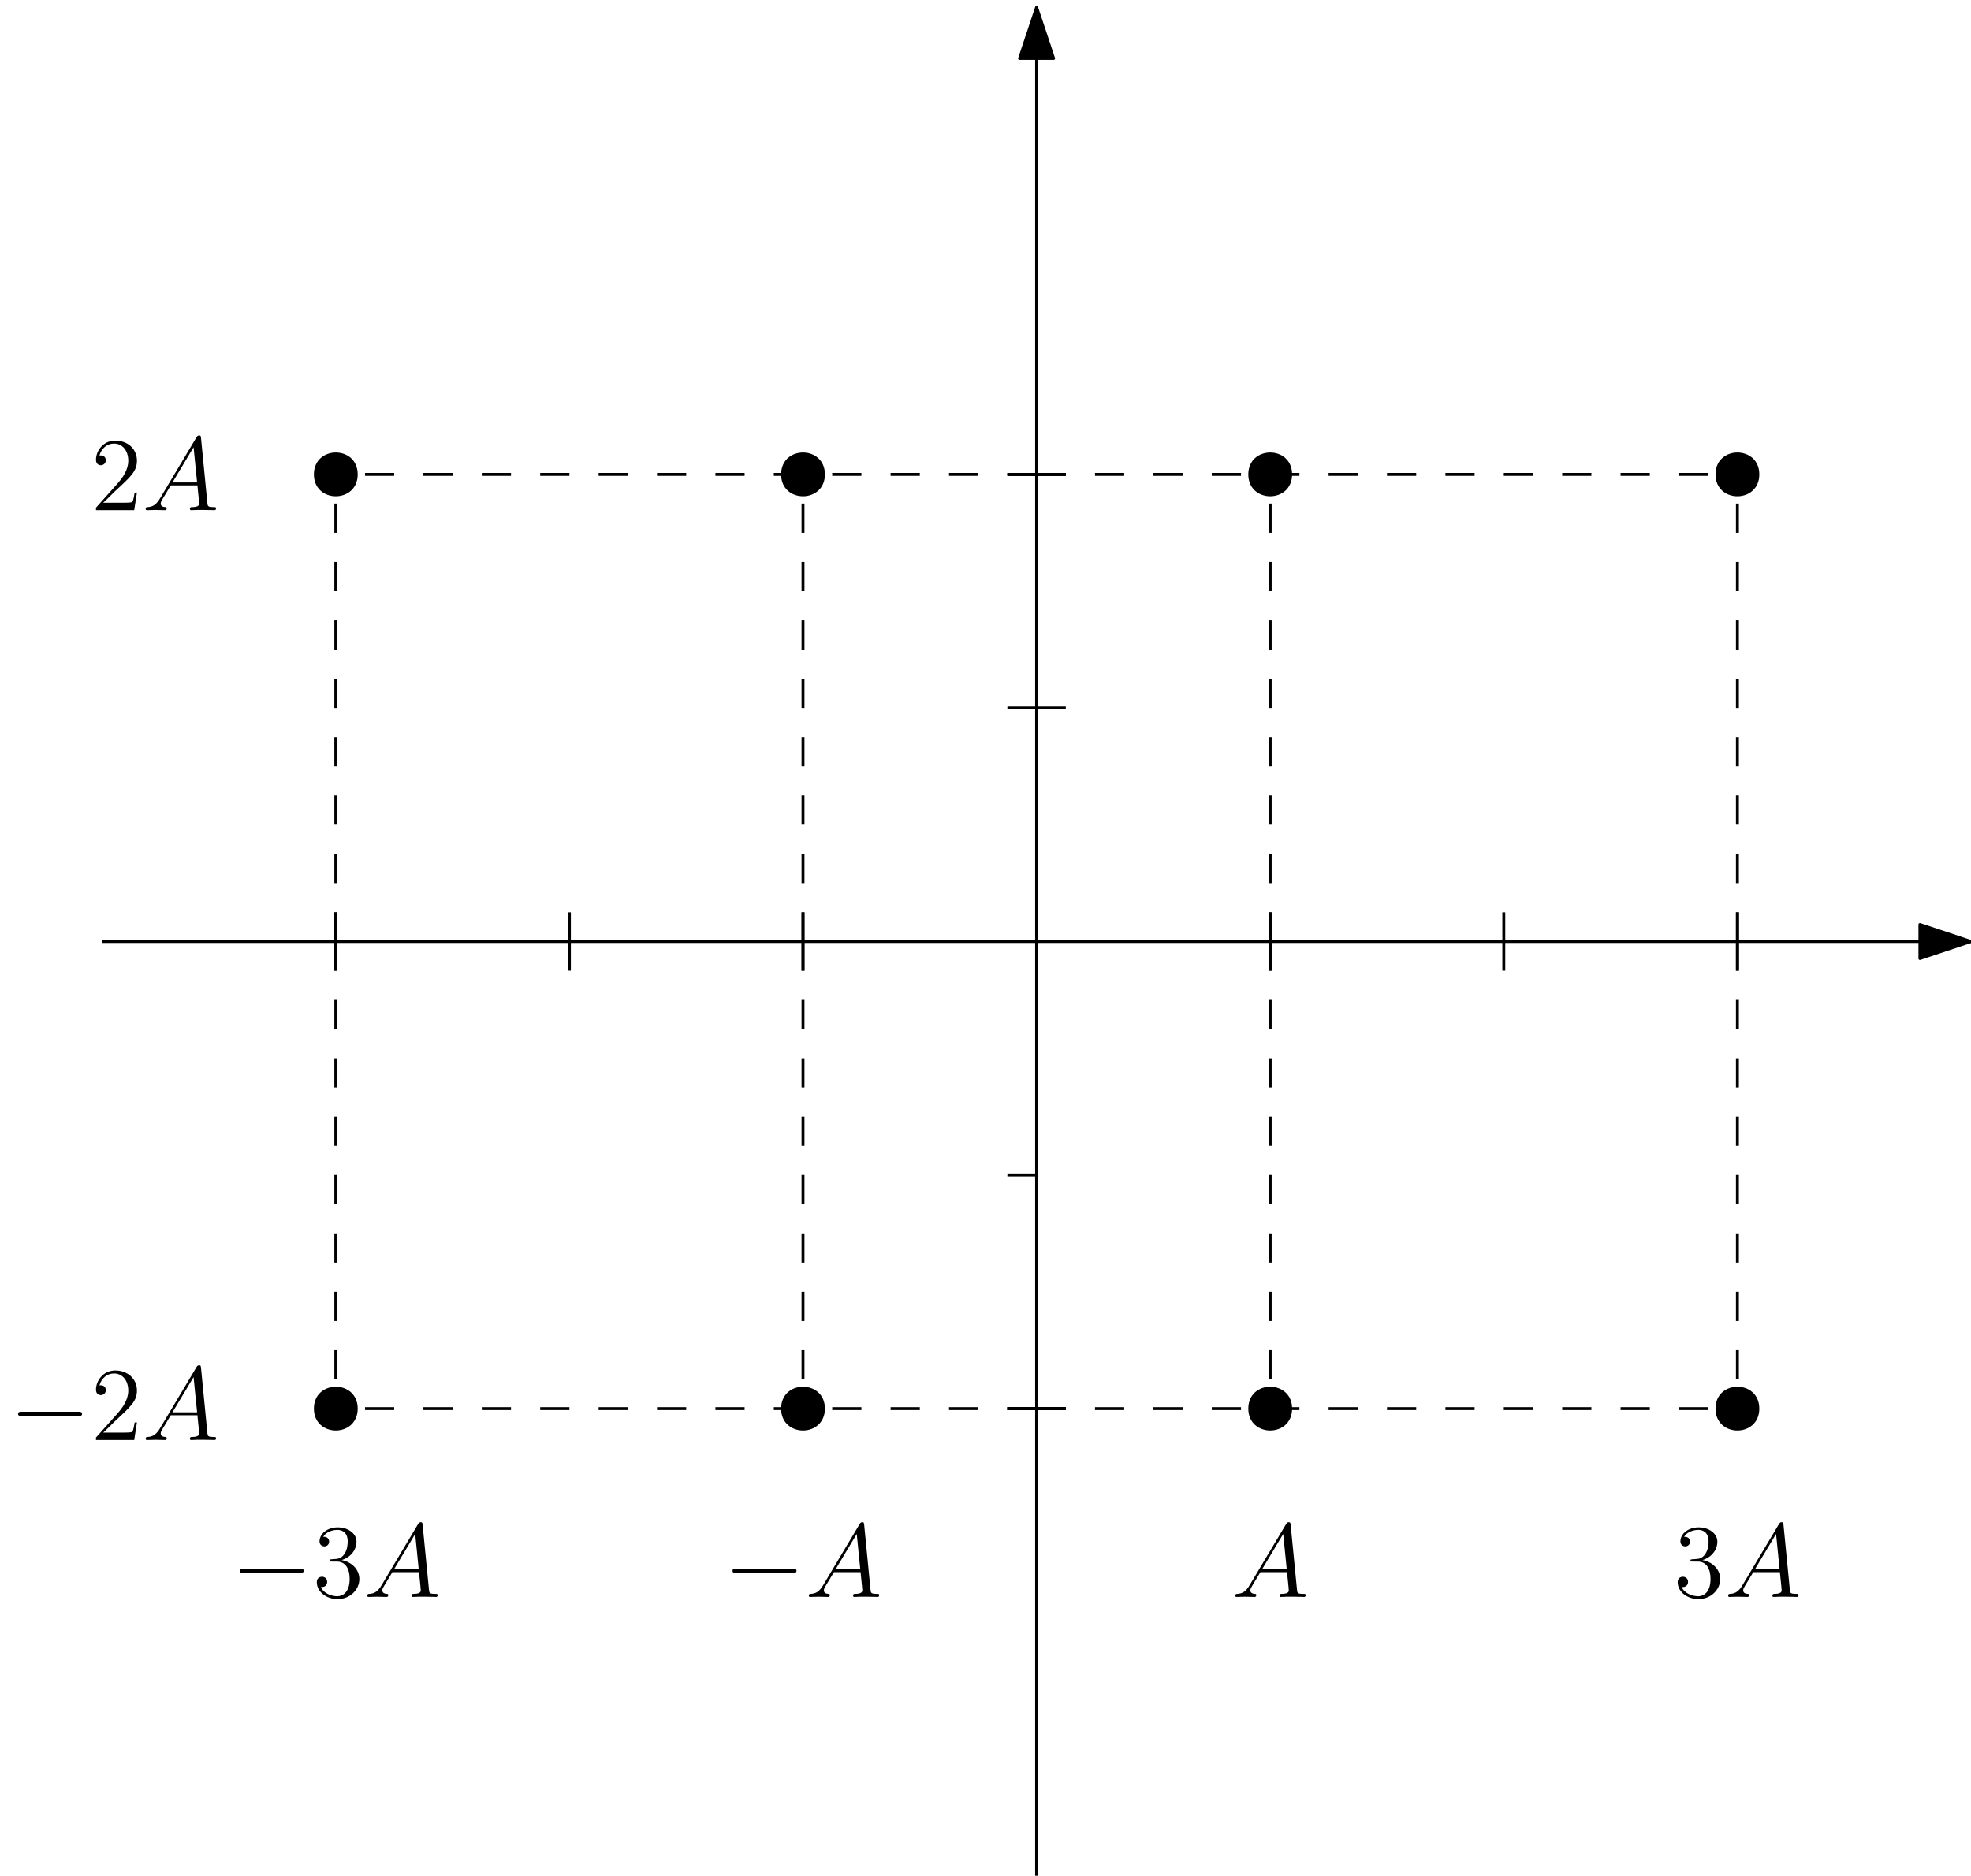
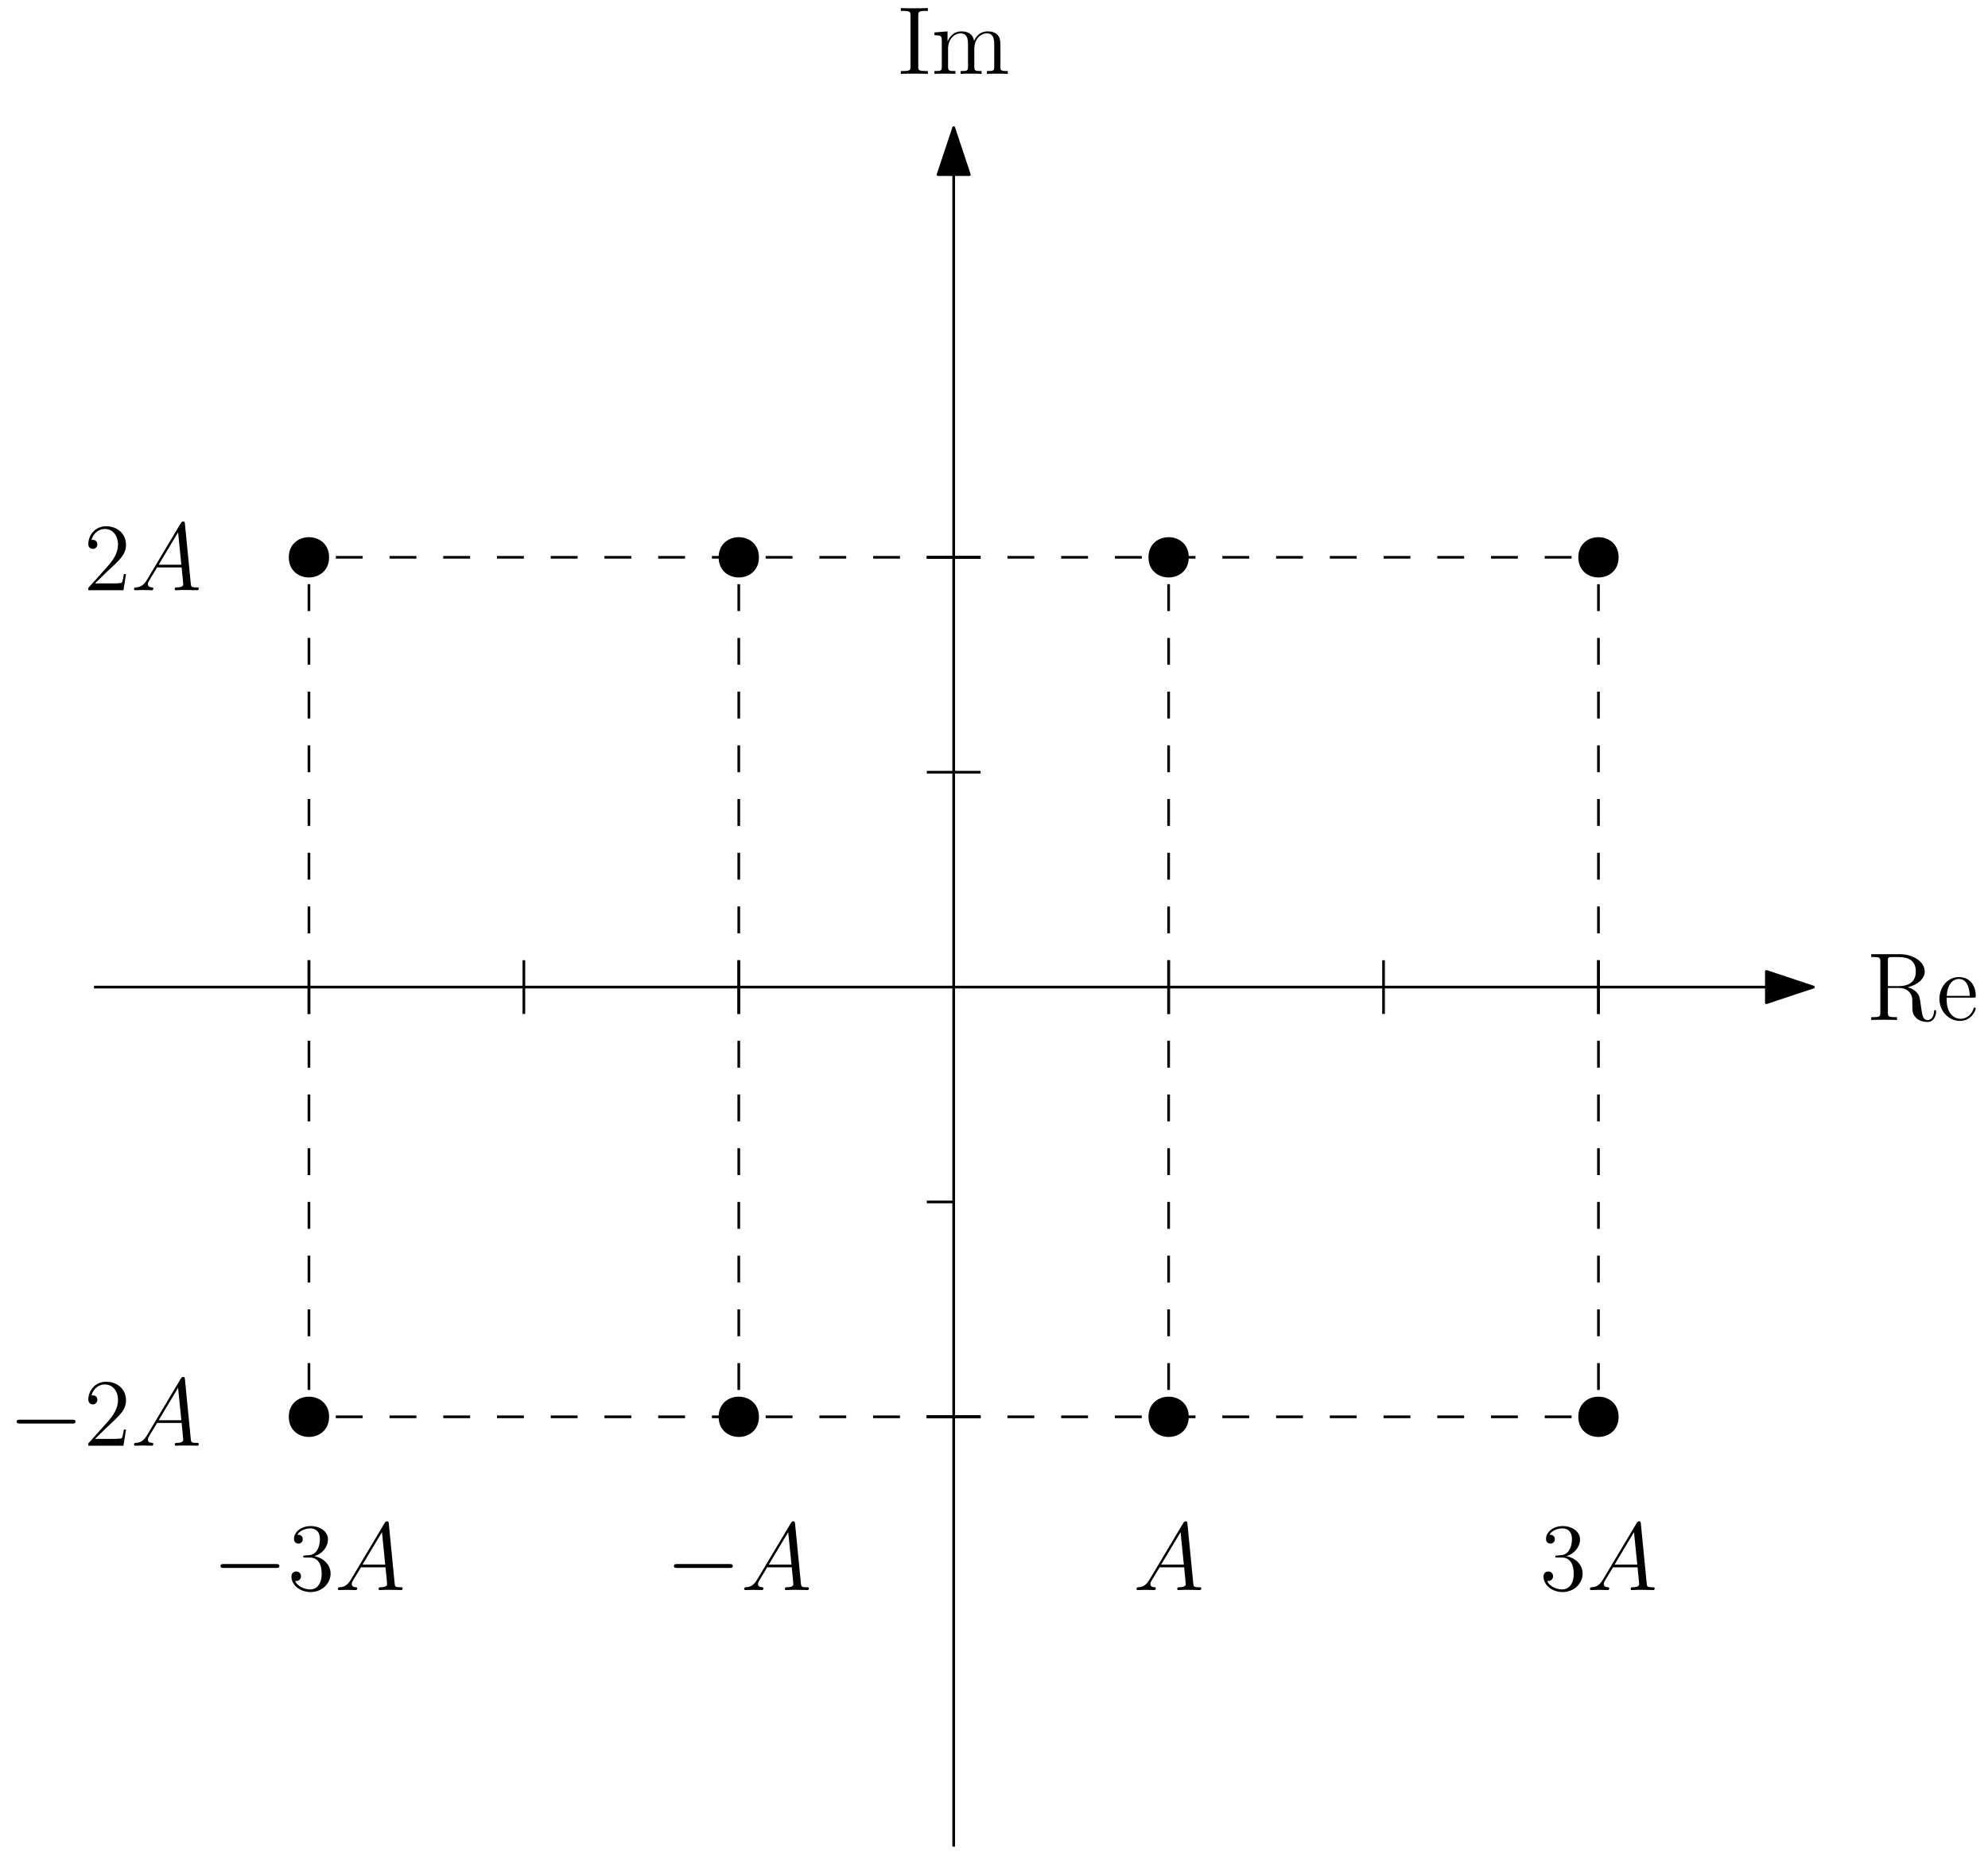
- <svg xmlns="http://www.w3.org/2000/svg" xmlns:xlink="http://www.w3.org/1999/xlink" width="270" height="257" viewBox="0 0 270 257">
+ <svg xmlns="http://www.w3.org/2000/svg" xmlns:xlink="http://www.w3.org/1999/xlink" width="296" height="276" viewBox="0 0 296 276">
  <defs>
    <g>
      <g id="glyph-0-0">
</g>
      <g id="glyph-0-1">
        <path d="M 9.453 -3.297 C 9.703 -3.297 9.953 -3.297 9.953 -3.578 C 9.953 -3.875 9.703 -3.875 9.453 -3.875 L 1.688 -3.875 C 1.453 -3.875 1.188 -3.875 1.188 -3.578 C 1.188 -3.297 1.453 -3.297 1.688 -3.297 Z M 9.453 -3.297 " />
      </g>
      <g id="glyph-1-0">
</g>
      <g id="glyph-1-1">
        <path d="M 2.641 -5.156 C 2.391 -5.141 2.344 -5.125 2.344 -4.984 C 2.344 -4.844 2.406 -4.844 2.672 -4.844 L 3.328 -4.844 C 4.547 -4.844 5.094 -3.844 5.094 -2.469 C 5.094 -0.594 4.109 -0.094 3.406 -0.094 C 2.719 -0.094 1.547 -0.422 1.141 -1.359 C 1.594 -1.297 2.016 -1.547 2.016 -2.062 C 2.016 -2.484 1.703 -2.766 1.312 -2.766 C 0.969 -2.766 0.594 -2.562 0.594 -2.016 C 0.594 -0.75 1.859 0.297 3.453 0.297 C 5.156 0.297 6.422 -1 6.422 -2.453 C 6.422 -3.766 5.359 -4.812 3.984 -5.047 C 5.234 -5.406 6.031 -6.453 6.031 -7.578 C 6.031 -8.703 4.859 -9.531 3.469 -9.531 C 2.031 -9.531 0.969 -8.656 0.969 -7.609 C 0.969 -7.047 1.422 -6.922 1.641 -6.922 C 1.938 -6.922 2.281 -7.141 2.281 -7.578 C 2.281 -8.031 1.938 -8.234 1.625 -8.234 C 1.531 -8.234 1.5 -8.234 1.469 -8.219 C 2.016 -9.188 3.359 -9.188 3.422 -9.188 C 3.906 -9.188 4.828 -8.984 4.828 -7.578 C 4.828 -7.297 4.797 -6.5 4.375 -5.875 C 3.938 -5.25 3.453 -5.203 3.062 -5.188 Z M 2.641 -5.156 " />
      </g>
      <g id="glyph-1-2">
        <path d="M 6.312 -2.406 L 6 -2.406 C 5.953 -2.172 5.844 -1.375 5.688 -1.141 C 5.594 -1.016 4.781 -1.016 4.344 -1.016 L 1.688 -1.016 C 2.078 -1.344 2.953 -2.266 3.328 -2.609 C 5.516 -4.625 6.312 -5.359 6.312 -6.781 C 6.312 -8.438 5 -9.531 3.344 -9.531 C 1.672 -9.531 0.703 -8.125 0.703 -6.891 C 0.703 -6.156 1.328 -6.156 1.375 -6.156 C 1.672 -6.156 2.047 -6.375 2.047 -6.828 C 2.047 -7.234 1.781 -7.5 1.375 -7.5 C 1.25 -7.5 1.219 -7.5 1.172 -7.484 C 1.453 -8.469 2.219 -9.125 3.156 -9.125 C 4.375 -9.125 5.125 -8.109 5.125 -6.781 C 5.125 -5.562 4.422 -4.5 3.594 -3.578 L 0.703 -0.344 L 0.703 0 L 5.938 0 Z M 6.312 -2.406 " />
      </g>
      <g id="glyph-2-0">
</g>
      <g id="glyph-2-1">
        <path d="M 2.438 -1.594 C 1.938 -0.75 1.453 -0.453 0.766 -0.422 C 0.609 -0.406 0.484 -0.406 0.484 -0.141 C 0.484 -0.062 0.562 0 0.656 0 C 0.922 0 1.562 -0.031 1.828 -0.031 C 2.234 -0.031 2.703 0 3.094 0 C 3.188 0 3.359 0 3.359 -0.266 C 3.359 -0.406 3.234 -0.422 3.156 -0.422 C 2.828 -0.438 2.547 -0.562 2.547 -0.906 C 2.547 -1.109 2.641 -1.266 2.828 -1.578 L 3.922 -3.391 L 7.578 -3.391 C 7.594 -3.25 7.594 -3.141 7.609 -3.016 C 7.641 -2.641 7.812 -1.141 7.812 -0.875 C 7.812 -0.438 7.078 -0.422 6.859 -0.422 C 6.703 -0.422 6.547 -0.422 6.547 -0.156 C 6.547 0 6.672 0 6.75 0 C 7 0 7.281 -0.031 7.531 -0.031 L 8.344 -0.031 C 9.219 -0.031 9.859 0 9.875 0 C 9.969 0 10.125 0 10.125 -0.266 C 10.125 -0.422 10 -0.422 9.781 -0.422 C 9 -0.422 8.984 -0.547 8.938 -0.969 L 8.062 -9.922 C 8.031 -10.219 7.969 -10.234 7.812 -10.234 C 7.672 -10.234 7.594 -10.219 7.453 -10 Z M 4.156 -3.797 L 7.047 -8.625 L 7.531 -3.797 Z M 4.156 -3.797 " />
      </g>
      <g id="glyph-3-0">
</g>
      <g id="glyph-3-1">
        <path d="M 2.438 -1.594 C 1.938 -0.75 1.453 -0.453 0.766 -0.422 C 0.609 -0.406 0.484 -0.406 0.484 -0.141 C 0.484 -0.062 0.562 0 0.656 0 C 0.922 0 1.562 -0.031 1.828 -0.031 C 2.234 -0.031 2.703 0 3.094 0 C 3.188 0 3.359 0 3.359 -0.266 C 3.359 -0.406 3.234 -0.422 3.156 -0.422 C 2.828 -0.438 2.547 -0.562 2.547 -0.906 C 2.547 -1.109 2.641 -1.266 2.828 -1.578 L 3.922 -3.391 L 7.578 -3.391 C 7.594 -3.25 7.594 -3.141 7.609 -3.016 C 7.641 -2.641 7.812 -1.141 7.812 -0.875 C 7.812 -0.438 7.078 -0.422 6.859 -0.422 C 6.703 -0.422 6.547 -0.422 6.547 -0.156 C 6.547 0 6.672 0 6.75 0 C 7 0 7.281 -0.031 7.531 -0.031 L 8.344 -0.031 C 9.219 -0.031 9.859 0 9.875 0 C 9.969 0 10.125 0 10.125 -0.266 C 10.125 -0.422 10 -0.422 9.781 -0.422 C 9 -0.422 8.984 -0.547 8.938 -0.969 L 8.062 -9.922 C 8.031 -10.219 7.969 -10.234 7.812 -10.234 C 7.672 -10.234 7.594 -10.219 7.453 -10 Z M 4.156 -3.797 L 7.047 -8.625 L 7.531 -3.797 Z M 4.156 -3.797 " />
      </g>
      <g id="glyph-4-0">
</g>
      <g id="glyph-4-1">
        <path d="M 2.438 -1.594 C 1.938 -0.75 1.453 -0.453 0.766 -0.422 C 0.609 -0.406 0.484 -0.406 0.484 -0.141 C 0.484 -0.062 0.562 0 0.656 0 C 0.922 0 1.562 -0.031 1.828 -0.031 C 2.234 -0.031 2.703 0 3.094 0 C 3.188 0 3.359 0 3.359 -0.266 C 3.359 -0.406 3.234 -0.422 3.156 -0.422 C 2.828 -0.438 2.547 -0.562 2.547 -0.906 C 2.547 -1.109 2.641 -1.266 2.828 -1.578 L 3.922 -3.391 L 7.578 -3.391 C 7.594 -3.25 7.594 -3.141 7.609 -3.016 C 7.641 -2.641 7.812 -1.141 7.812 -0.875 C 7.812 -0.438 7.078 -0.422 6.859 -0.422 C 6.703 -0.422 6.547 -0.422 6.547 -0.156 C 6.547 0 6.672 0 6.75 0 C 7 0 7.281 -0.031 7.531 -0.031 L 8.344 -0.031 C 9.219 -0.031 9.859 0 9.875 0 C 9.969 0 10.125 0 10.125 -0.266 C 10.125 -0.422 10 -0.422 9.781 -0.422 C 9 -0.422 8.984 -0.547 8.938 -0.969 L 8.062 -9.922 C 8.031 -10.219 7.969 -10.234 7.812 -10.234 C 7.672 -10.234 7.594 -10.219 7.453 -10 Z M 4.156 -3.797 L 7.047 -8.625 L 7.531 -3.797 Z M 4.156 -3.797 " />
      </g>
      <g id="glyph-5-0">
</g>
      <g id="glyph-5-1">
        <path d="M 2.641 -5.156 C 2.391 -5.141 2.344 -5.125 2.344 -4.984 C 2.344 -4.844 2.406 -4.844 2.672 -4.844 L 3.328 -4.844 C 4.547 -4.844 5.094 -3.844 5.094 -2.469 C 5.094 -0.594 4.109 -0.094 3.406 -0.094 C 2.719 -0.094 1.547 -0.422 1.141 -1.359 C 1.594 -1.297 2.016 -1.547 2.016 -2.062 C 2.016 -2.484 1.703 -2.766 1.312 -2.766 C 0.969 -2.766 0.594 -2.562 0.594 -2.016 C 0.594 -0.75 1.859 0.297 3.453 0.297 C 5.156 0.297 6.422 -1 6.422 -2.453 C 6.422 -3.766 5.359 -4.812 3.984 -5.047 C 5.234 -5.406 6.031 -6.453 6.031 -7.578 C 6.031 -8.703 4.859 -9.531 3.469 -9.531 C 2.031 -9.531 0.969 -8.656 0.969 -7.609 C 0.969 -7.047 1.422 -6.922 1.641 -6.922 C 1.938 -6.922 2.281 -7.141 2.281 -7.578 C 2.281 -8.031 1.938 -8.234 1.625 -8.234 C 1.531 -8.234 1.5 -8.234 1.469 -8.219 C 2.016 -9.188 3.359 -9.188 3.422 -9.188 C 3.906 -9.188 4.828 -8.984 4.828 -7.578 C 4.828 -7.297 4.797 -6.5 4.375 -5.875 C 3.938 -5.25 3.453 -5.203 3.062 -5.188 Z M 2.641 -5.156 " />
      </g>
      <g id="glyph-5-2">
        <path d="M 6.312 -2.406 L 6 -2.406 C 5.953 -2.172 5.844 -1.375 5.688 -1.141 C 5.594 -1.016 4.781 -1.016 4.344 -1.016 L 1.688 -1.016 C 2.078 -1.344 2.953 -2.266 3.328 -2.609 C 5.516 -4.625 6.312 -5.359 6.312 -6.781 C 6.312 -8.438 5 -9.531 3.344 -9.531 C 1.672 -9.531 0.703 -8.125 0.703 -6.891 C 0.703 -6.156 1.328 -6.156 1.375 -6.156 C 1.672 -6.156 2.047 -6.375 2.047 -6.828 C 2.047 -7.234 1.781 -7.5 1.375 -7.5 C 1.25 -7.5 1.219 -7.5 1.172 -7.484 C 1.453 -8.469 2.219 -9.125 3.156 -9.125 C 4.375 -9.125 5.125 -8.109 5.125 -6.781 C 5.125 -5.562 4.422 -4.5 3.594 -3.578 L 0.703 -0.344 L 0.703 0 L 5.938 0 Z M 6.312 -2.406 " />
      </g>
+       <g id="glyph-5-3">
+         <path d="M 6.047 -4.875 C 7.469 -5.203 8.578 -6.109 8.578 -7.219 C 8.578 -8.609 6.953 -9.797 4.891 -9.797 L 0.609 -9.797 L 0.609 -9.375 L 0.891 -9.375 C 1.922 -9.375 1.969 -9.234 1.969 -8.703 L 1.969 -1.094 C 1.969 -0.562 1.922 -0.422 0.891 -0.422 L 0.609 -0.422 L 0.609 0 C 0.938 -0.031 2.109 -0.031 2.531 -0.031 C 2.938 -0.031 4.125 -0.031 4.453 0 L 4.453 -0.422 L 4.172 -0.422 C 3.141 -0.422 3.094 -0.562 3.094 -1.094 L 3.094 -4.766 L 4.766 -4.766 C 5.328 -4.766 5.859 -4.609 6.234 -4.203 C 6.734 -3.656 6.734 -3.359 6.734 -2.359 C 6.734 -1.234 6.734 -0.859 7.359 -0.25 C 7.578 -0.031 8.172 0.297 8.984 0.297 C 10.094 0.297 10.281 -0.953 10.281 -1.25 C 10.281 -1.328 10.281 -1.469 10.125 -1.469 C 9.984 -1.469 9.984 -1.375 9.969 -1.234 C 9.891 -0.375 9.484 0.016 9.016 0.016 C 8.359 0.016 8.219 -0.656 8.109 -1.422 C 8.094 -1.516 8 -2.141 7.953 -2.5 C 7.859 -3.219 7.797 -3.672 7.375 -4.109 C 7.219 -4.281 6.844 -4.656 6.047 -4.875 Z M 4.703 -5.047 L 3.094 -5.047 L 3.094 -8.812 C 3.094 -9.141 3.094 -9.312 3.406 -9.359 C 3.531 -9.375 3.953 -9.375 4.25 -9.375 C 5.406 -9.375 7.25 -9.375 7.25 -7.219 C 7.25 -5.969 6.562 -5.047 4.703 -5.047 Z M 4.703 -5.047 " />
+       </g>
+       <g id="glyph-5-4">
+         <path d="M 5.5 -3.328 C 5.812 -3.328 5.844 -3.328 5.844 -3.594 C 5.844 -5.047 5.062 -6.391 3.328 -6.391 C 1.688 -6.391 0.438 -4.922 0.438 -3.141 C 0.438 -1.25 1.891 0.141 3.484 0.141 C 5.188 0.141 5.844 -1.406 5.844 -1.703 C 5.844 -1.797 5.766 -1.844 5.688 -1.844 C 5.562 -1.844 5.531 -1.781 5.516 -1.703 C 5.141 -0.5 4.172 -0.172 3.578 -0.172 C 2.969 -0.172 1.516 -0.578 1.516 -3.062 L 1.516 -3.328 Z M 1.531 -3.594 C 1.656 -5.859 2.906 -6.109 3.312 -6.109 C 4.844 -6.109 4.938 -4.094 4.953 -3.594 Z M 1.531 -3.594 " />
+       </g>
+       <g id="glyph-5-5">
+         <path d="M 3.109 -8.703 C 3.109 -9.234 3.156 -9.375 4.234 -9.375 L 4.547 -9.375 L 4.547 -9.797 C 4.203 -9.766 2.969 -9.766 2.531 -9.766 C 2.109 -9.766 0.859 -9.766 0.516 -9.797 L 0.516 -9.375 L 0.828 -9.375 C 1.906 -9.375 1.953 -9.234 1.953 -8.703 L 1.953 -1.094 C 1.953 -0.562 1.906 -0.422 0.828 -0.422 L 0.516 -0.422 L 0.516 0 C 0.859 -0.031 2.094 -0.031 2.531 -0.031 C 2.953 -0.031 4.203 -0.031 4.547 0 L 4.547 -0.422 L 4.234 -0.422 C 3.156 -0.422 3.109 -0.562 3.109 -1.094 Z M 3.109 -8.703 " />
+       </g>
+       <g id="glyph-5-6">
+         <path d="M 10.281 -3.484 C 10.281 -4.812 10.281 -5.219 9.953 -5.688 C 9.531 -6.234 8.859 -6.328 8.375 -6.328 C 7.188 -6.328 6.578 -5.469 6.359 -4.906 C 6.156 -6.016 5.375 -6.328 4.469 -6.328 C 3.078 -6.328 2.531 -5.141 2.422 -4.844 L 2.406 -4.844 L 2.406 -6.328 L 0.453 -6.172 L 0.453 -5.75 C 1.438 -5.75 1.547 -5.656 1.547 -4.953 L 1.547 -1.062 C 1.547 -0.422 1.391 -0.422 0.453 -0.422 L 0.453 0 C 0.828 -0.031 1.609 -0.031 2.016 -0.031 C 2.422 -0.031 3.203 -0.031 3.578 0 L 3.578 -0.422 C 2.656 -0.422 2.484 -0.422 2.484 -1.062 L 2.484 -3.734 C 2.484 -5.234 3.469 -6.031 4.359 -6.031 C 5.25 -6.031 5.453 -5.312 5.453 -4.438 L 5.453 -1.062 C 5.453 -0.422 5.297 -0.422 4.359 -0.422 L 4.359 0 C 4.734 -0.031 5.516 -0.031 5.906 -0.031 C 6.328 -0.031 7.094 -0.031 7.469 0 L 7.469 -0.422 C 6.562 -0.422 6.391 -0.422 6.391 -1.062 L 6.391 -3.734 C 6.391 -5.234 7.375 -6.031 8.266 -6.031 C 9.156 -6.031 9.359 -5.312 9.359 -4.438 L 9.359 -1.062 C 9.359 -0.422 9.188 -0.422 8.266 -0.422 L 8.266 0 C 8.641 -0.031 9.406 -0.031 9.812 -0.031 C 10.234 -0.031 11 -0.031 11.375 0 L 11.375 -0.422 C 10.656 -0.422 10.297 -0.422 10.281 -0.844 Z M 10.281 -3.484 " />
+       </g>
      <g id="glyph-6-0">
</g>
      <g id="glyph-6-1">
        <path d="M 2.438 -1.594 C 1.938 -0.75 1.453 -0.453 0.766 -0.422 C 0.609 -0.406 0.484 -0.406 0.484 -0.141 C 0.484 -0.062 0.562 0 0.656 0 C 0.922 0 1.562 -0.031 1.828 -0.031 C 2.234 -0.031 2.703 0 3.094 0 C 3.188 0 3.359 0 3.359 -0.266 C 3.359 -0.406 3.234 -0.422 3.156 -0.422 C 2.828 -0.438 2.547 -0.562 2.547 -0.906 C 2.547 -1.109 2.641 -1.266 2.828 -1.578 L 3.922 -3.391 L 7.578 -3.391 C 7.594 -3.25 7.594 -3.141 7.609 -3.016 C 7.641 -2.641 7.812 -1.141 7.812 -0.875 C 7.812 -0.438 7.078 -0.422 6.859 -0.422 C 6.703 -0.422 6.547 -0.422 6.547 -0.156 C 6.547 0 6.672 0 6.75 0 C 7 0 7.281 -0.031 7.531 -0.031 L 8.344 -0.031 C 9.219 -0.031 9.859 0 9.875 0 C 9.969 0 10.125 0 10.125 -0.266 C 10.125 -0.422 10 -0.422 9.781 -0.422 C 9 -0.422 8.984 -0.547 8.938 -0.969 L 8.062 -9.922 C 8.031 -10.219 7.969 -10.234 7.812 -10.234 C 7.672 -10.234 7.594 -10.219 7.453 -10 Z M 4.156 -3.797 L 7.047 -8.625 L 7.531 -3.797 Z M 4.156 -3.797 " />
      </g>
    </g>
  </defs>
-   <path fill="none" stroke-width="0.4" stroke-linecap="butt" stroke-linejoin="round" stroke="rgb(0%, 0%, 0%)" stroke-opacity="1" stroke-miterlimit="10" d="M 256 447.996 L 256 703.996 " transform="matrix(1, 0, 0, -1, -114, 705)" />
-   <path fill-rule="evenodd" fill="rgb(0%, 0%, 0%)" fill-opacity="1" stroke-width="0.4" stroke-linecap="butt" stroke-linejoin="round" stroke="rgb(0%, 0%, 0%)" stroke-opacity="1" stroke-miterlimit="10" d="M 256 703.996 L 253.668 696.996 L 258.332 696.996 Z M 256 703.996 " transform="matrix(1, 0, 0, -1, -114, 705)" />
-   <path fill="none" stroke-width="0.4" stroke-linecap="butt" stroke-linejoin="round" stroke="rgb(0%, 0%, 0%)" stroke-opacity="1" stroke-miterlimit="10" d="M 128 576 L 384 576 " transform="matrix(1, 0, 0, -1, -114, 705)" />
-   <path fill-rule="evenodd" fill="rgb(0%, 0%, 0%)" fill-opacity="1" stroke-width="0.4" stroke-linecap="butt" stroke-linejoin="round" stroke="rgb(0%, 0%, 0%)" stroke-opacity="1" stroke-miterlimit="10" d="M 384 576 L 377 578.332 L 377 573.668 Z M 384 576 " transform="matrix(1, 0, 0, -1, -114, 705)" />
-   <path fill-rule="evenodd" fill="rgb(0%, 0%, 0%)" fill-opacity="1" d="M 241 65 C 241 61 235 61 235 65 C 235 69 241 69 241 65 Z M 241 65 " />
-   <path fill-rule="evenodd" fill="rgb(0%, 0%, 0%)" fill-opacity="1" d="M 177 65 C 177 61 171 61 171 65 C 171 69 177 69 177 65 Z M 177 65 " />
-   <path fill-rule="evenodd" fill="rgb(0%, 0%, 0%)" fill-opacity="1" d="M 113 65 C 113 61 107 61 107 65 C 107 69 113 69 113 65 Z M 113 65 " />
-   <path fill-rule="evenodd" fill="rgb(0%, 0%, 0%)" fill-opacity="1" d="M 49 65 C 49 61 43 61 43 65 C 43 69 49 69 49 65 Z M 49 65 " />
-   <path fill="none" stroke-width="0.4" stroke-linecap="butt" stroke-linejoin="round" stroke="rgb(0%, 0%, 0%)" stroke-opacity="1" stroke-miterlimit="10" d="M 252 640 L 260 640 " transform="matrix(1, 0, 0, -1, -114, 705)" />
-   <path fill="none" stroke-width="0.4" stroke-linecap="butt" stroke-linejoin="round" stroke="rgb(0%, 0%, 0%)" stroke-opacity="1" stroke-miterlimit="10" d="M 252 640 L 260 640 " transform="matrix(1, 0, 0, -1, -114, 705)" />
-   <path fill="none" stroke-width="0.4" stroke-linecap="butt" stroke-linejoin="round" stroke="rgb(0%, 0%, 0%)" stroke-opacity="1" stroke-miterlimit="10" d="M 252 608 L 260 608 " transform="matrix(1, 0, 0, -1, -114, 705)" />
-   <path fill="none" stroke-width="0.4" stroke-linecap="butt" stroke-linejoin="round" stroke="rgb(0%, 0%, 0%)" stroke-opacity="1" stroke-dasharray="4" stroke-miterlimit="10" d="M 252 544 L 260 544 " transform="matrix(1, 0, 0, -1, -114, 705)" />
-   <path fill="none" stroke-width="0.4" stroke-linecap="butt" stroke-linejoin="round" stroke="rgb(0%, 0%, 0%)" stroke-opacity="1" stroke-miterlimit="10" d="M 252 512 L 260 512 " transform="matrix(1, 0, 0, -1, -114, 705)" />
-   <path fill="none" stroke-width="0.4" stroke-linecap="butt" stroke-linejoin="round" stroke="rgb(0%, 0%, 0%)" stroke-opacity="1" stroke-miterlimit="10" d="M 252 512 L 260 512 " transform="matrix(1, 0, 0, -1, -114, 705)" />
-   <path fill="none" stroke-width="0.4" stroke-linecap="butt" stroke-linejoin="round" stroke="rgb(0%, 0%, 0%)" stroke-opacity="1" stroke-miterlimit="10" d="M 288 580 L 288 572 " transform="matrix(1, 0, 0, -1, -114, 705)" />
-   <path fill="none" stroke-width="0.4" stroke-linecap="butt" stroke-linejoin="round" stroke="rgb(0%, 0%, 0%)" stroke-opacity="1" stroke-miterlimit="10" d="M 320 580 L 320 572 " transform="matrix(1, 0, 0, -1, -114, 705)" />
-   <path fill="none" stroke-width="0.4" stroke-linecap="butt" stroke-linejoin="round" stroke="rgb(0%, 0%, 0%)" stroke-opacity="1" stroke-miterlimit="10" d="M 352 580 L 352 572 " transform="matrix(1, 0, 0, -1, -114, 705)" />
-   <path fill="none" stroke-width="0.4" stroke-linecap="butt" stroke-linejoin="round" stroke="rgb(0%, 0%, 0%)" stroke-opacity="1" stroke-miterlimit="10" d="M 224 580 L 224 572 " transform="matrix(1, 0, 0, -1, -114, 705)" />
-   <path fill="none" stroke-width="0.4" stroke-linecap="butt" stroke-linejoin="round" stroke="rgb(0%, 0%, 0%)" stroke-opacity="1" stroke-miterlimit="10" d="M 192 580 L 192 572 " transform="matrix(1, 0, 0, -1, -114, 705)" />
-   <path fill="none" stroke-width="0.4" stroke-linecap="butt" stroke-linejoin="round" stroke="rgb(0%, 0%, 0%)" stroke-opacity="1" stroke-miterlimit="10" d="M 160 580 L 160 572 " transform="matrix(1, 0, 0, -1, -114, 705)" />
-   <path fill-rule="evenodd" fill="rgb(0%, 0%, 0%)" fill-opacity="1" d="M 177 193 C 177 189 171 189 171 193 C 171 197 177 197 177 193 Z M 177 193 " />
-   <path fill-rule="evenodd" fill="rgb(0%, 0%, 0%)" fill-opacity="1" d="M 241 193 C 241 189 235 189 235 193 C 235 197 241 197 241 193 Z M 241 193 " />
-   <path fill-rule="evenodd" fill="rgb(0%, 0%, 0%)" fill-opacity="1" d="M 113 193 C 113 189 107 189 107 193 C 107 197 113 197 113 193 Z M 113 193 " />
-   <path fill-rule="evenodd" fill="rgb(0%, 0%, 0%)" fill-opacity="1" d="M 49 193 C 49 189 43 189 43 193 C 43 197 49 197 49 193 Z M 49 193 " />
-   <path fill="none" stroke-width="0.4" stroke-linecap="butt" stroke-linejoin="round" stroke="rgb(0%, 0%, 0%)" stroke-opacity="1" stroke-miterlimit="10" d="M 252 512 L 260 512 " transform="matrix(1, 0, 0, -1, -114, 705)" />
-   <path fill="none" stroke-width="0.4" stroke-linecap="butt" stroke-linejoin="round" stroke="rgb(0%, 0%, 0%)" stroke-opacity="1" stroke-miterlimit="10" d="M 252 512 L 260 512 " transform="matrix(1, 0, 0, -1, -114, 705)" />
+   <path fill="none" stroke-width="0.4" stroke-linecap="butt" stroke-linejoin="round" stroke="rgb(0%, 0%, 0%)" stroke-opacity="1" stroke-miterlimit="10" d="M 256 447.996 L 256 703.996 " transform="matrix(1, 0, 0, -1, -114, 723)" />
+   <path fill-rule="evenodd" fill="rgb(0%, 0%, 0%)" fill-opacity="1" stroke-width="0.4" stroke-linecap="butt" stroke-linejoin="round" stroke="rgb(0%, 0%, 0%)" stroke-opacity="1" stroke-miterlimit="10" d="M 256 703.996 L 253.668 696.996 L 258.332 696.996 Z M 256 703.996 " transform="matrix(1, 0, 0, -1, -114, 723)" />
+   <path fill="none" stroke-width="0.4" stroke-linecap="butt" stroke-linejoin="round" stroke="rgb(0%, 0%, 0%)" stroke-opacity="1" stroke-miterlimit="10" d="M 128 576 L 384 576 " transform="matrix(1, 0, 0, -1, -114, 723)" />
+   <path fill-rule="evenodd" fill="rgb(0%, 0%, 0%)" fill-opacity="1" stroke-width="0.4" stroke-linecap="butt" stroke-linejoin="round" stroke="rgb(0%, 0%, 0%)" stroke-opacity="1" stroke-miterlimit="10" d="M 384 576 L 377 578.332 L 377 573.668 Z M 384 576 " transform="matrix(1, 0, 0, -1, -114, 723)" />
+   <path fill-rule="evenodd" fill="rgb(0%, 0%, 0%)" fill-opacity="1" d="M 241 83 C 241 79 235 79 235 83 C 235 87 241 87 241 83 Z M 241 83 " />
+   <path fill-rule="evenodd" fill="rgb(0%, 0%, 0%)" fill-opacity="1" d="M 177 83 C 177 79 171 79 171 83 C 171 87 177 87 177 83 Z M 177 83 " />
+   <path fill-rule="evenodd" fill="rgb(0%, 0%, 0%)" fill-opacity="1" d="M 113 83 C 113 79 107 79 107 83 C 107 87 113 87 113 83 Z M 113 83 " />
+   <path fill-rule="evenodd" fill="rgb(0%, 0%, 0%)" fill-opacity="1" d="M 49 83 C 49 79 43 79 43 83 C 43 87 49 87 49 83 Z M 49 83 " />
+   <path fill="none" stroke-width="0.4" stroke-linecap="butt" stroke-linejoin="round" stroke="rgb(0%, 0%, 0%)" stroke-opacity="1" stroke-miterlimit="10" d="M 252 640 L 260 640 " transform="matrix(1, 0, 0, -1, -114, 723)" />
+   <path fill="none" stroke-width="0.4" stroke-linecap="butt" stroke-linejoin="round" stroke="rgb(0%, 0%, 0%)" stroke-opacity="1" stroke-miterlimit="10" d="M 252 640 L 260 640 " transform="matrix(1, 0, 0, -1, -114, 723)" />
+   <path fill="none" stroke-width="0.4" stroke-linecap="butt" stroke-linejoin="round" stroke="rgb(0%, 0%, 0%)" stroke-opacity="1" stroke-miterlimit="10" d="M 252 608 L 260 608 " transform="matrix(1, 0, 0, -1, -114, 723)" />
+   <path fill="none" stroke-width="0.4" stroke-linecap="butt" stroke-linejoin="round" stroke="rgb(0%, 0%, 0%)" stroke-opacity="1" stroke-dasharray="4" stroke-miterlimit="10" d="M 252 544 L 260 544 " transform="matrix(1, 0, 0, -1, -114, 723)" />
+   <path fill="none" stroke-width="0.4" stroke-linecap="butt" stroke-linejoin="round" stroke="rgb(0%, 0%, 0%)" stroke-opacity="1" stroke-miterlimit="10" d="M 252 512 L 260 512 " transform="matrix(1, 0, 0, -1, -114, 723)" />
+   <path fill="none" stroke-width="0.4" stroke-linecap="butt" stroke-linejoin="round" stroke="rgb(0%, 0%, 0%)" stroke-opacity="1" stroke-miterlimit="10" d="M 252 512 L 260 512 " transform="matrix(1, 0, 0, -1, -114, 723)" />
+   <path fill="none" stroke-width="0.4" stroke-linecap="butt" stroke-linejoin="round" stroke="rgb(0%, 0%, 0%)" stroke-opacity="1" stroke-miterlimit="10" d="M 288 580 L 288 572 " transform="matrix(1, 0, 0, -1, -114, 723)" />
+   <path fill="none" stroke-width="0.4" stroke-linecap="butt" stroke-linejoin="round" stroke="rgb(0%, 0%, 0%)" stroke-opacity="1" stroke-miterlimit="10" d="M 320 580 L 320 572 " transform="matrix(1, 0, 0, -1, -114, 723)" />
+   <path fill="none" stroke-width="0.4" stroke-linecap="butt" stroke-linejoin="round" stroke="rgb(0%, 0%, 0%)" stroke-opacity="1" stroke-miterlimit="10" d="M 352 580 L 352 572 " transform="matrix(1, 0, 0, -1, -114, 723)" />
+   <path fill="none" stroke-width="0.4" stroke-linecap="butt" stroke-linejoin="round" stroke="rgb(0%, 0%, 0%)" stroke-opacity="1" stroke-miterlimit="10" d="M 224 580 L 224 572 " transform="matrix(1, 0, 0, -1, -114, 723)" />
+   <path fill="none" stroke-width="0.4" stroke-linecap="butt" stroke-linejoin="round" stroke="rgb(0%, 0%, 0%)" stroke-opacity="1" stroke-miterlimit="10" d="M 192 580 L 192 572 " transform="matrix(1, 0, 0, -1, -114, 723)" />
+   <path fill="none" stroke-width="0.4" stroke-linecap="butt" stroke-linejoin="round" stroke="rgb(0%, 0%, 0%)" stroke-opacity="1" stroke-miterlimit="10" d="M 160 580 L 160 572 " transform="matrix(1, 0, 0, -1, -114, 723)" />
+   <path fill-rule="evenodd" fill="rgb(0%, 0%, 0%)" fill-opacity="1" d="M 177 211 C 177 207 171 207 171 211 C 171 215 177 215 177 211 Z M 177 211 " />
+   <path fill-rule="evenodd" fill="rgb(0%, 0%, 0%)" fill-opacity="1" d="M 241 211 C 241 207 235 207 235 211 C 235 215 241 215 241 211 Z M 241 211 " />
+   <path fill-rule="evenodd" fill="rgb(0%, 0%, 0%)" fill-opacity="1" d="M 113 211 C 113 207 107 207 107 211 C 107 215 113 215 113 211 Z M 113 211 " />
+   <path fill-rule="evenodd" fill="rgb(0%, 0%, 0%)" fill-opacity="1" d="M 49 211 C 49 207 43 207 43 211 C 43 215 49 215 49 211 Z M 49 211 " />
+   <path fill="none" stroke-width="0.4" stroke-linecap="butt" stroke-linejoin="round" stroke="rgb(0%, 0%, 0%)" stroke-opacity="1" stroke-miterlimit="10" d="M 252 512 L 260 512 " transform="matrix(1, 0, 0, -1, -114, 723)" />
+   <path fill="none" stroke-width="0.4" stroke-linecap="butt" stroke-linejoin="round" stroke="rgb(0%, 0%, 0%)" stroke-opacity="1" stroke-miterlimit="10" d="M 252 512 L 260 512 " transform="matrix(1, 0, 0, -1, -114, 723)" />
  <g fill="rgb(0%, 0%, 0%)" fill-opacity="1">
-     <use xlink:href="#glyph-0-1" x="31.644" y="218.803" />
+     <use xlink:href="#glyph-0-1" x="31.644" y="236.803" />
  </g>
  <g fill="rgb(0%, 0%, 0%)" fill-opacity="1">
-     <use xlink:href="#glyph-1-1" x="42.802" y="218.803" />
+     <use xlink:href="#glyph-1-1" x="42.802" y="236.803" />
  </g>
  <g fill="rgb(0%, 0%, 0%)" fill-opacity="1">
-     <use xlink:href="#glyph-2-1" x="49.826" y="218.803" />
+     <use xlink:href="#glyph-2-1" x="49.826" y="236.803" />
  </g>
  <g fill="rgb(0%, 0%, 0%)" fill-opacity="1">
-     <use xlink:href="#glyph-0-1" x="99.156" y="218.803" />
+     <use xlink:href="#glyph-0-1" x="99.156" y="236.803" />
  </g>
  <g fill="rgb(0%, 0%, 0%)" fill-opacity="1">
-     <use xlink:href="#glyph-3-1" x="110.314" y="218.803" />
+     <use xlink:href="#glyph-3-1" x="110.314" y="236.803" />
  </g>
  <g fill="rgb(0%, 0%, 0%)" fill-opacity="1">
-     <use xlink:href="#glyph-4-1" x="168.735" y="218.803" />
+     <use xlink:href="#glyph-4-1" x="168.735" y="236.803" />
  </g>
  <g fill="rgb(0%, 0%, 0%)" fill-opacity="1">
-     <use xlink:href="#glyph-5-1" x="229.223" y="218.803" />
+     <use xlink:href="#glyph-5-1" x="229.223" y="236.803" />
  </g>
  <g fill="rgb(0%, 0%, 0%)" fill-opacity="1">
-     <use xlink:href="#glyph-6-1" x="236.247" y="218.803" />
+     <use xlink:href="#glyph-6-1" x="236.247" y="236.803" />
  </g>
  <g fill="rgb(0%, 0%, 0%)" fill-opacity="1">
-     <use xlink:href="#glyph-5-2" x="12.446" y="69.901" />
+     <use xlink:href="#glyph-5-2" x="12.446" y="87.901" />
  </g>
  <g fill="rgb(0%, 0%, 0%)" fill-opacity="1">
-     <use xlink:href="#glyph-6-1" x="19.47" y="69.901" />
+     <use xlink:href="#glyph-6-1" x="19.47" y="87.901" />
  </g>
  <g fill="rgb(0%, 0%, 0%)" fill-opacity="1">
-     <use xlink:href="#glyph-0-1" x="1.288" y="197.304" />
+     <use xlink:href="#glyph-0-1" x="1.288" y="215.304" />
  </g>
  <g fill="rgb(0%, 0%, 0%)" fill-opacity="1">
-     <use xlink:href="#glyph-1-2" x="12.446" y="197.304" />
+     <use xlink:href="#glyph-1-2" x="12.446" y="215.304" />
  </g>
  <g fill="rgb(0%, 0%, 0%)" fill-opacity="1">
-     <use xlink:href="#glyph-2-1" x="19.47" y="197.304" />
+     <use xlink:href="#glyph-2-1" x="19.47" y="215.304" />
  </g>
-   <path fill="none" stroke-width="0.4" stroke-linecap="butt" stroke-linejoin="round" stroke="rgb(0%, 0%, 0%)" stroke-opacity="1" stroke-dasharray="4" stroke-miterlimit="10" d="M 160 576 L 160 640 " transform="matrix(1, 0, 0, -1, -114, 705)" />
-   <path fill="none" stroke-width="0.4" stroke-linecap="butt" stroke-linejoin="round" stroke="rgb(0%, 0%, 0%)" stroke-opacity="1" stroke-dasharray="4" stroke-miterlimit="10" d="M 224 576 L 224 640 " transform="matrix(1, 0, 0, -1, -114, 705)" />
-   <path fill="none" stroke-width="0.4" stroke-linecap="butt" stroke-linejoin="round" stroke="rgb(0%, 0%, 0%)" stroke-opacity="1" stroke-dasharray="4" stroke-miterlimit="10" d="M 288 576 L 288 640 " transform="matrix(1, 0, 0, -1, -114, 705)" />
-   <path fill="none" stroke-width="0.4" stroke-linecap="butt" stroke-linejoin="round" stroke="rgb(0%, 0%, 0%)" stroke-opacity="1" stroke-dasharray="4" stroke-miterlimit="10" d="M 352 576 L 352 640 " transform="matrix(1, 0, 0, -1, -114, 705)" />
-   <path fill="none" stroke-width="0.4" stroke-linecap="butt" stroke-linejoin="round" stroke="rgb(0%, 0%, 0%)" stroke-opacity="1" stroke-dasharray="4" stroke-miterlimit="10" d="M 160 576 L 160 512 " transform="matrix(1, 0, 0, -1, -114, 705)" />
-   <path fill="none" stroke-width="0.4" stroke-linecap="butt" stroke-linejoin="round" stroke="rgb(0%, 0%, 0%)" stroke-opacity="1" stroke-dasharray="4" stroke-miterlimit="10" d="M 224 576 L 224 512 " transform="matrix(1, 0, 0, -1, -114, 705)" />
-   <path fill="none" stroke-width="0.4" stroke-linecap="butt" stroke-linejoin="round" stroke="rgb(0%, 0%, 0%)" stroke-opacity="1" stroke-dasharray="4" stroke-miterlimit="10" d="M 288 576 L 288 512 " transform="matrix(1, 0, 0, -1, -114, 705)" />
-   <path fill="none" stroke-width="0.4" stroke-linecap="butt" stroke-linejoin="round" stroke="rgb(0%, 0%, 0%)" stroke-opacity="1" stroke-dasharray="4" stroke-miterlimit="10" d="M 352 576 L 352 512 " transform="matrix(1, 0, 0, -1, -114, 705)" />
-   <path fill="none" stroke-width="0.4" stroke-linecap="butt" stroke-linejoin="round" stroke="rgb(0%, 0%, 0%)" stroke-opacity="1" stroke-dasharray="4" stroke-miterlimit="10" d="M 256 640 L 352 640 " transform="matrix(1, 0, 0, -1, -114, 705)" />
-   <path fill="none" stroke-width="0.4" stroke-linecap="butt" stroke-linejoin="round" stroke="rgb(0%, 0%, 0%)" stroke-opacity="1" stroke-dasharray="4" stroke-miterlimit="10" d="M 256 512 L 352 512 " transform="matrix(1, 0, 0, -1, -114, 705)" />
-   <path fill="none" stroke-width="0.4" stroke-linecap="butt" stroke-linejoin="round" stroke="rgb(0%, 0%, 0%)" stroke-opacity="1" stroke-dasharray="4" stroke-miterlimit="10" d="M 256 640 L 160 640 " transform="matrix(1, 0, 0, -1, -114, 705)" />
-   <path fill="none" stroke-width="0.4" stroke-linecap="butt" stroke-linejoin="round" stroke="rgb(0%, 0%, 0%)" stroke-opacity="1" stroke-dasharray="4" stroke-miterlimit="10" d="M 256 512 L 160 512 " transform="matrix(1, 0, 0, -1, -114, 705)" />
+   <path fill="none" stroke-width="0.4" stroke-linecap="butt" stroke-linejoin="round" stroke="rgb(0%, 0%, 0%)" stroke-opacity="1" stroke-dasharray="4" stroke-miterlimit="10" d="M 160 576 L 160 640 " transform="matrix(1, 0, 0, -1, -114, 723)" />
+   <path fill="none" stroke-width="0.4" stroke-linecap="butt" stroke-linejoin="round" stroke="rgb(0%, 0%, 0%)" stroke-opacity="1" stroke-dasharray="4" stroke-miterlimit="10" d="M 224 576 L 224 640 " transform="matrix(1, 0, 0, -1, -114, 723)" />
+   <path fill="none" stroke-width="0.4" stroke-linecap="butt" stroke-linejoin="round" stroke="rgb(0%, 0%, 0%)" stroke-opacity="1" stroke-dasharray="4" stroke-miterlimit="10" d="M 288 576 L 288 640 " transform="matrix(1, 0, 0, -1, -114, 723)" />
+   <path fill="none" stroke-width="0.4" stroke-linecap="butt" stroke-linejoin="round" stroke="rgb(0%, 0%, 0%)" stroke-opacity="1" stroke-dasharray="4" stroke-miterlimit="10" d="M 352 576 L 352 640 " transform="matrix(1, 0, 0, -1, -114, 723)" />
+   <path fill="none" stroke-width="0.4" stroke-linecap="butt" stroke-linejoin="round" stroke="rgb(0%, 0%, 0%)" stroke-opacity="1" stroke-dasharray="4" stroke-miterlimit="10" d="M 160 576 L 160 512 " transform="matrix(1, 0, 0, -1, -114, 723)" />
+   <path fill="none" stroke-width="0.4" stroke-linecap="butt" stroke-linejoin="round" stroke="rgb(0%, 0%, 0%)" stroke-opacity="1" stroke-dasharray="4" stroke-miterlimit="10" d="M 224 576 L 224 512 " transform="matrix(1, 0, 0, -1, -114, 723)" />
+   <path fill="none" stroke-width="0.4" stroke-linecap="butt" stroke-linejoin="round" stroke="rgb(0%, 0%, 0%)" stroke-opacity="1" stroke-dasharray="4" stroke-miterlimit="10" d="M 288 576 L 288 512 " transform="matrix(1, 0, 0, -1, -114, 723)" />
+   <path fill="none" stroke-width="0.4" stroke-linecap="butt" stroke-linejoin="round" stroke="rgb(0%, 0%, 0%)" stroke-opacity="1" stroke-dasharray="4" stroke-miterlimit="10" d="M 352 576 L 352 512 " transform="matrix(1, 0, 0, -1, -114, 723)" />
+   <path fill="none" stroke-width="0.4" stroke-linecap="butt" stroke-linejoin="round" stroke="rgb(0%, 0%, 0%)" stroke-opacity="1" stroke-dasharray="4" stroke-miterlimit="10" d="M 256 640 L 352 640 " transform="matrix(1, 0, 0, -1, -114, 723)" />
+   <path fill="none" stroke-width="0.4" stroke-linecap="butt" stroke-linejoin="round" stroke="rgb(0%, 0%, 0%)" stroke-opacity="1" stroke-dasharray="4" stroke-miterlimit="10" d="M 256 512 L 352 512 " transform="matrix(1, 0, 0, -1, -114, 723)" />
+   <path fill="none" stroke-width="0.4" stroke-linecap="butt" stroke-linejoin="round" stroke="rgb(0%, 0%, 0%)" stroke-opacity="1" stroke-dasharray="4" stroke-miterlimit="10" d="M 256 640 L 160 640 " transform="matrix(1, 0, 0, -1, -114, 723)" />
+   <path fill="none" stroke-width="0.4" stroke-linecap="butt" stroke-linejoin="round" stroke="rgb(0%, 0%, 0%)" stroke-opacity="1" stroke-dasharray="4" stroke-miterlimit="10" d="M 256 512 L 160 512 " transform="matrix(1, 0, 0, -1, -114, 723)" />
+   <g fill="rgb(0%, 0%, 0%)" fill-opacity="1">
+     <use xlink:href="#glyph-5-3" x="278" y="151.901" />
+     <use xlink:href="#glyph-5-4" x="288.329" y="151.901" />
+   </g>
+   <g fill="rgb(0%, 0%, 0%)" fill-opacity="1">
+     <use xlink:href="#glyph-5-5" x="133.613" y="11" />
+     <use xlink:href="#glyph-5-6" x="138.677" y="11" />
+   </g>
</svg>
